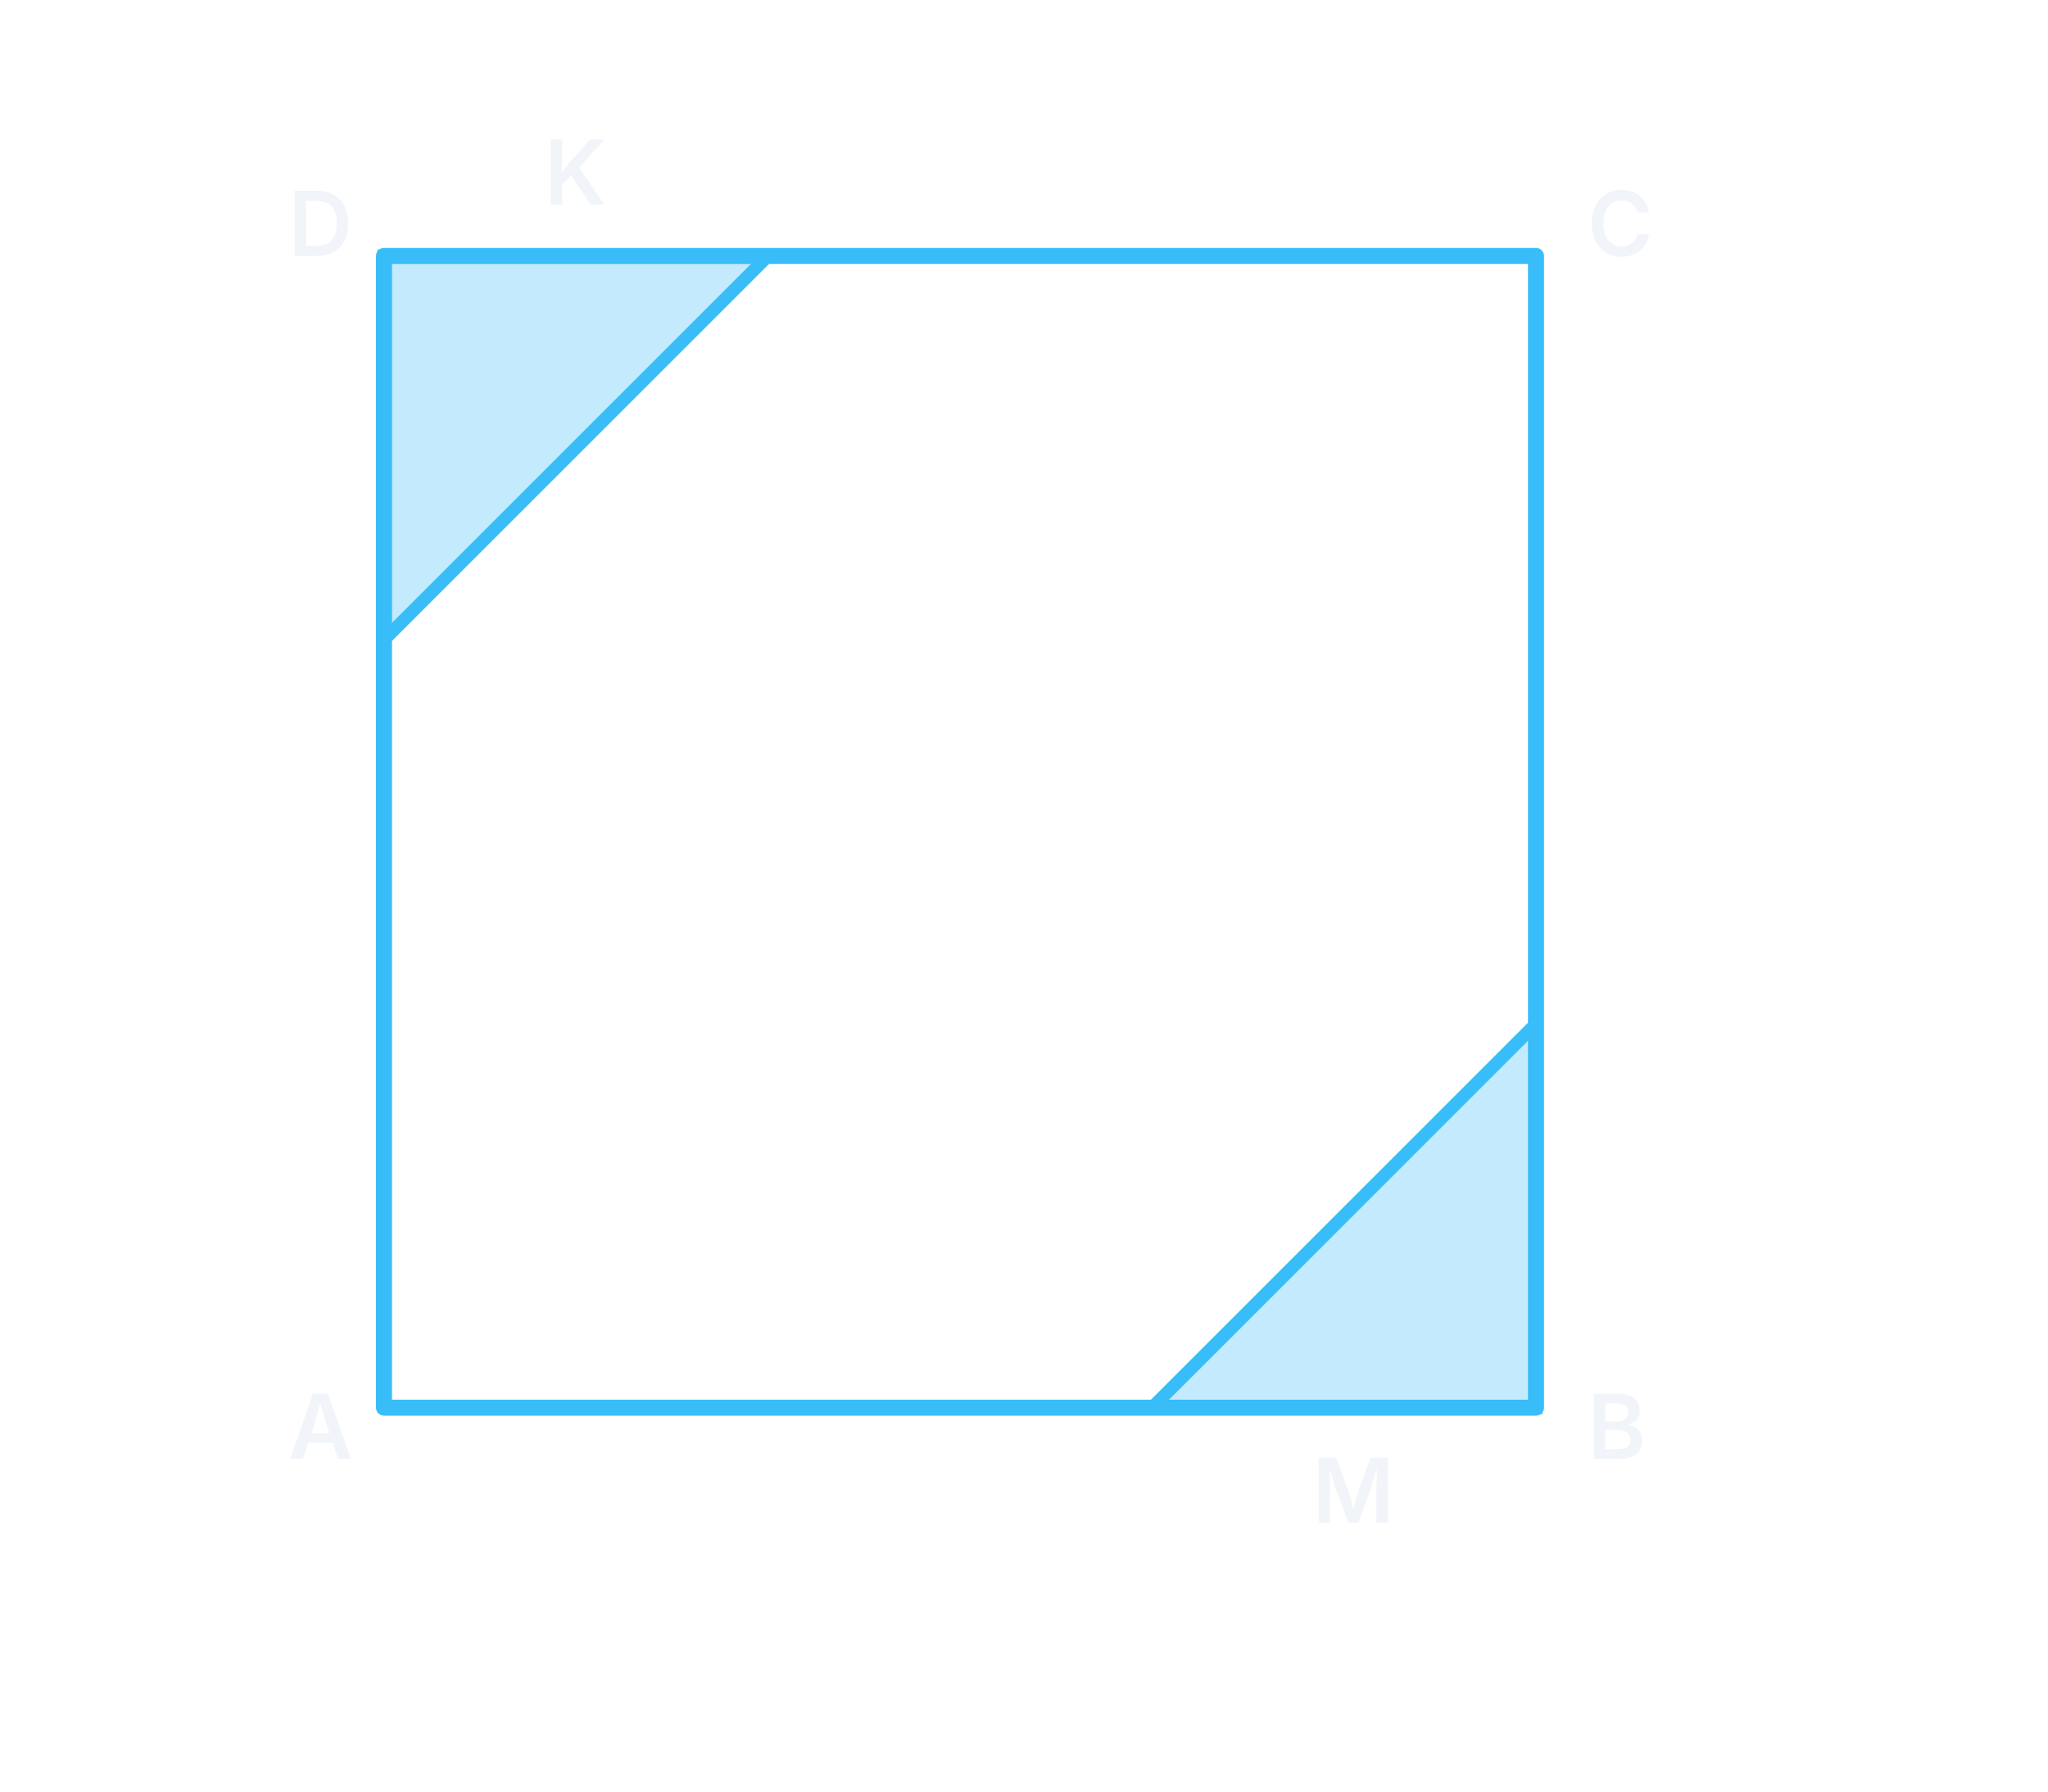
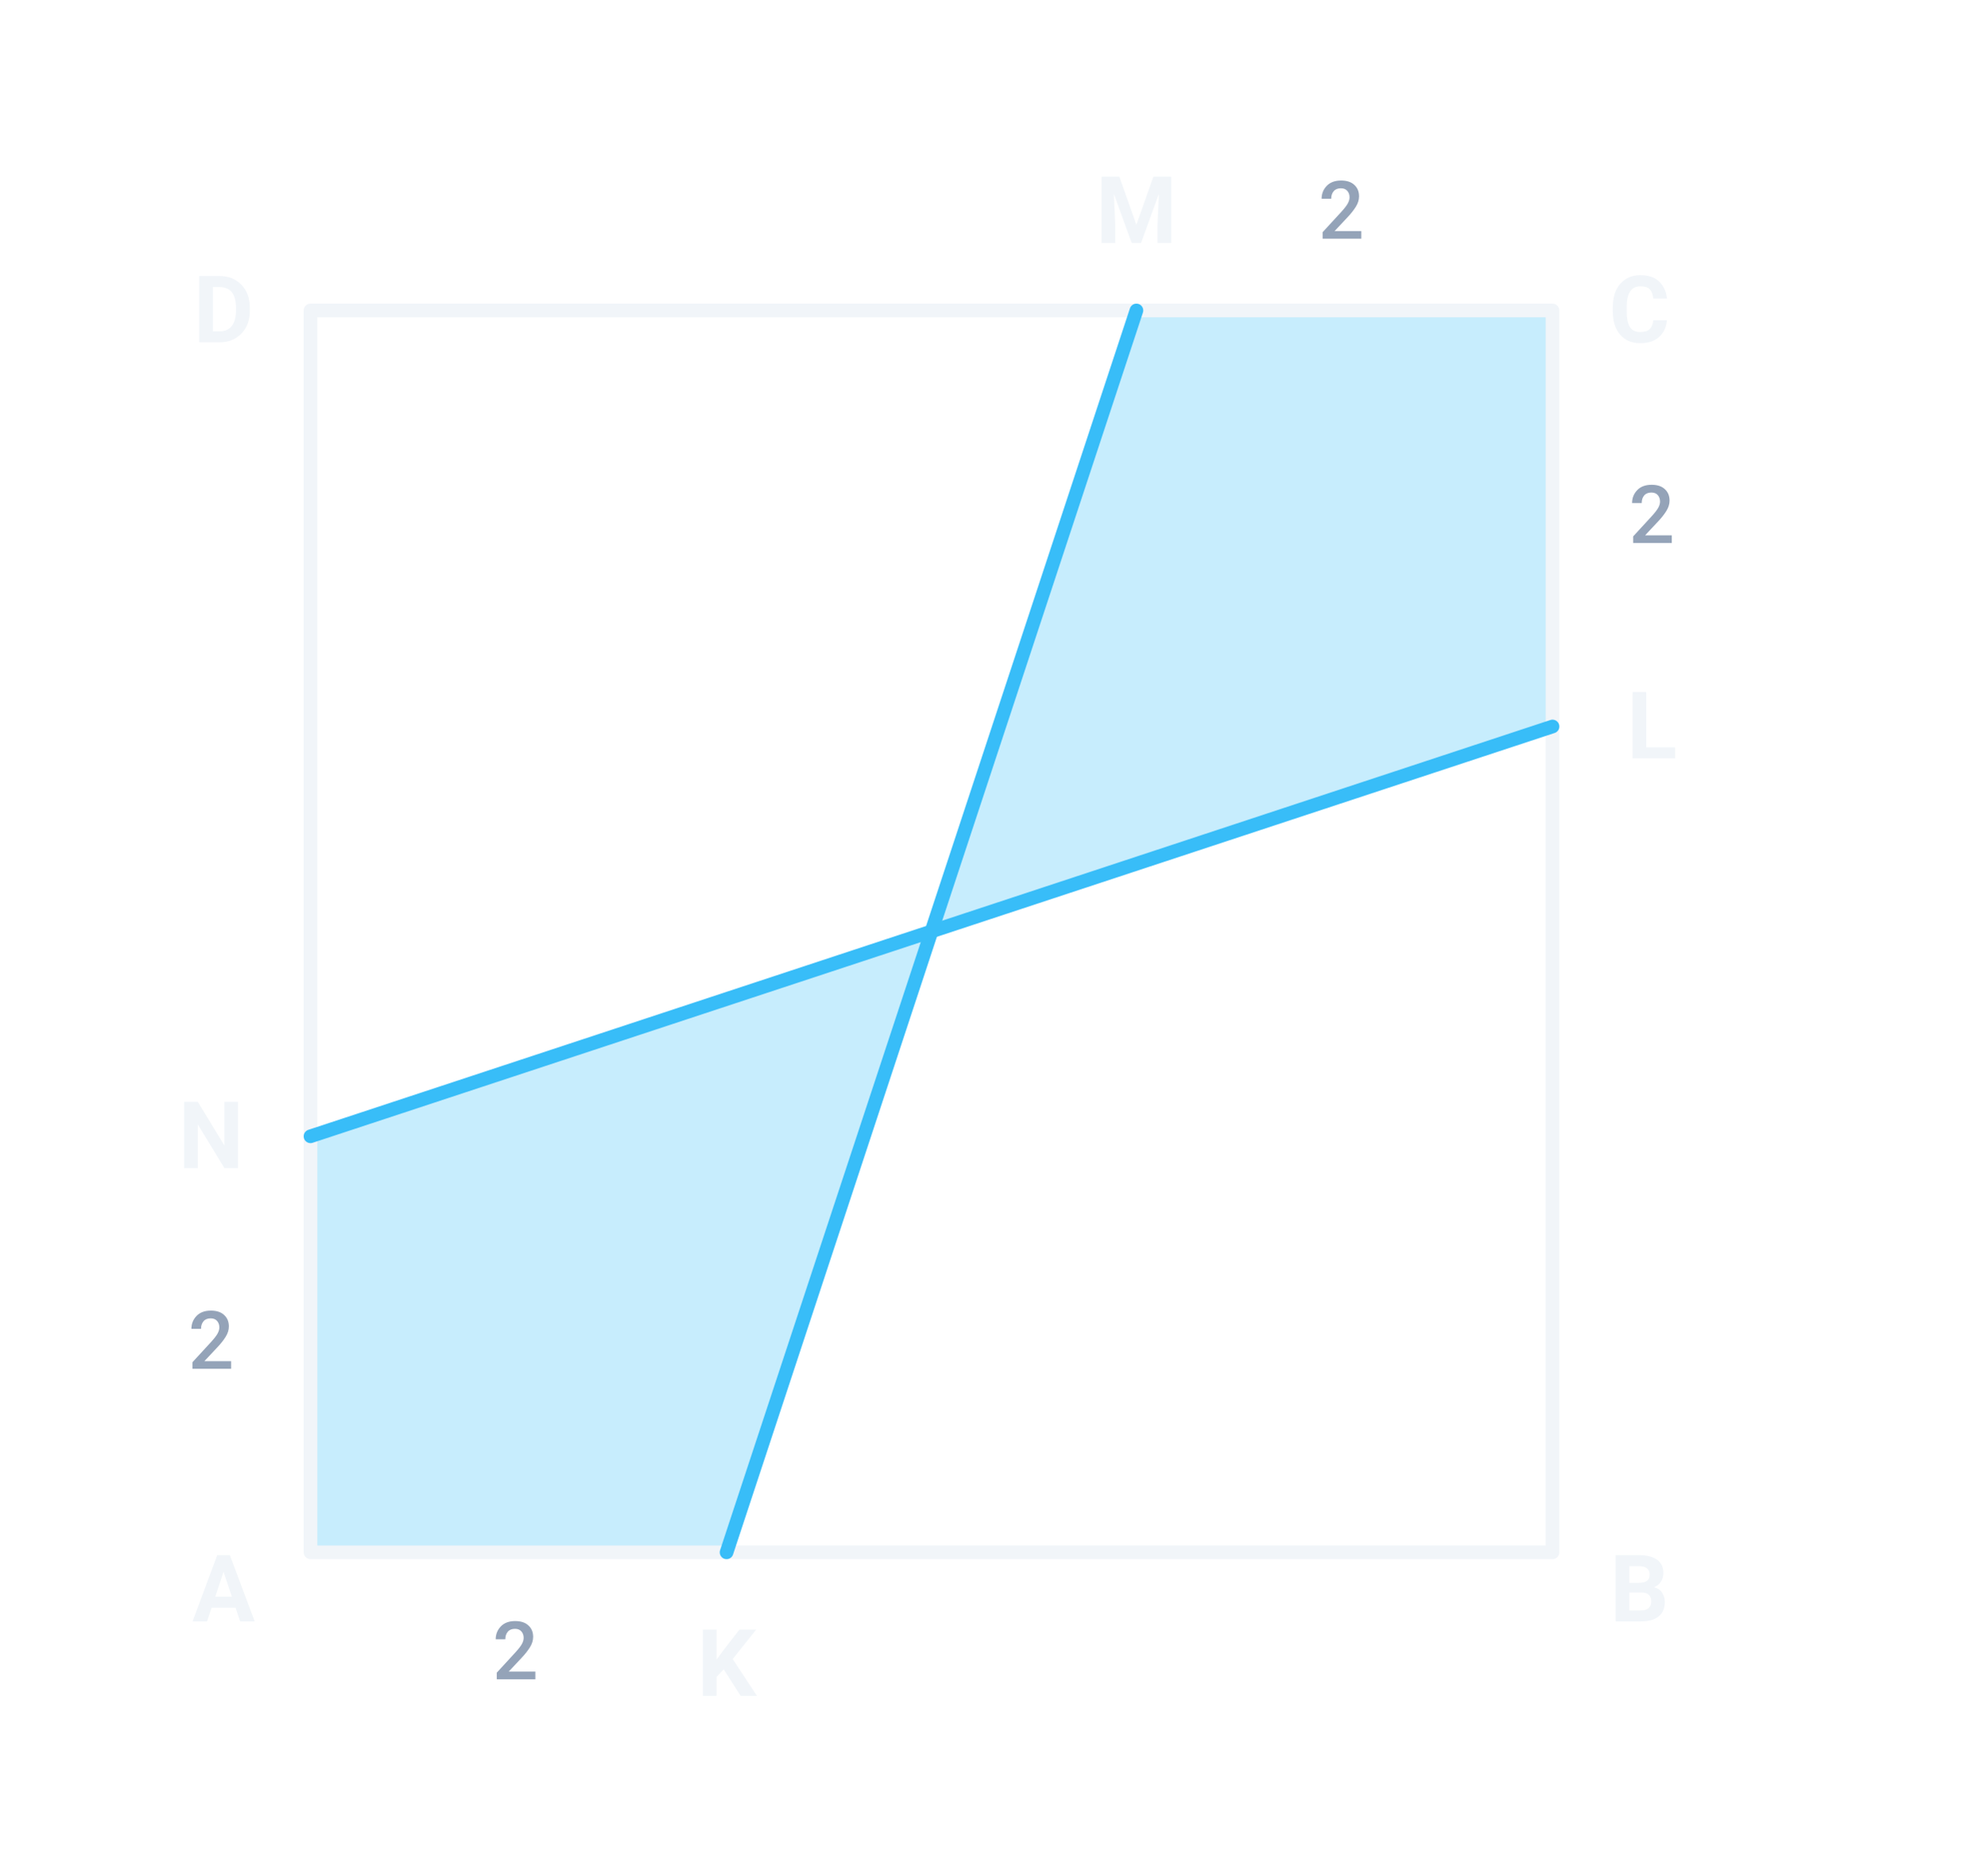
- <svg xmlns="http://www.w3.org/2000/svg" viewBox="0 0 320 280" width="100%" height="240">
+ <svg xmlns="http://www.w3.org/2000/svg" viewBox="0 0 320 300" width="100%" height="260">
  <defs>
    <style>
-       .geo-line { stroke: #38bdf8; stroke-width: 2.5; stroke-linecap: round; stroke-linejoin: round; fill: none; }
-       .geo-text { font-family: -apple-system, sans-serif; font-size: 14px; font-weight: 600; fill: #f1f5f9; }
-       .geo-shaded { fill: rgba(56, 189, 248, 0.3); stroke: #38bdf8; stroke-width: 2; }
+       .geo-line { stroke: var(--text-primary, #f1f5f9); stroke-width: 2.2; stroke-linecap: round; stroke-linejoin: round; fill: none; }
+       .geo-sec { stroke: var(--accent-primary, #38bdf8); stroke-width: 2.2; stroke-linecap: round; stroke-linejoin: round; fill: none; }
+       .geo-accent { stroke: var(--zen-warning, #f59e0b); stroke-width: 2; stroke-linecap: round; stroke-linejoin: round; fill: none; }
+       .geo-shaded { fill: var(--geo-shaded-fill, rgba(56, 189, 248, 0.28)); stroke: var(--geo-shaded-stroke, var(--accent-primary, #38bdf8)); stroke-width: 2.2; stroke-linejoin: round; }
+       .geo-text { font-family: -apple-system, BlinkMacSystemFont, "SF Pro Text", "Segoe UI", Roboto, sans-serif; font-size: 15px; font-weight: 600; fill: var(--text-primary, #f1f5f9); text-anchor: middle; dominant-baseline: central; }
+       .geo-text-muted { font-family: -apple-system, BlinkMacSystemFont, "SF Pro Text", "Segoe UI", Roboto, sans-serif; font-size: 13px; font-weight: 500; fill: var(--text-secondary, #94a3b8); text-anchor: middle; dominant-baseline: central; }
+       .geo-text-accent { font-family: -apple-system, BlinkMacSystemFont, "SF Pro Text", "Segoe UI", Roboto, sans-serif; font-size: 15px; font-weight: 700; fill: var(--zen-warning, #f59e0b); text-anchor: middle; dominant-baseline: central; }
+       .geo-point { fill: var(--text-primary, #f1f5f9); }
+       .geo-right-angle { stroke: var(--text-muted, #94a3b8); stroke-width: 1.5; fill: none; }
+       .geo-angle-arc { stroke: var(--zen-warning, #f59e0b); stroke-width: 1.8; fill: none; }
+ 
+       @media (prefers-color-scheme: light) {
+         .geo-line { stroke: var(--text-primary, #0f172a); }
+         .geo-sec { stroke: var(--accent-primary, #0284c7); }
+         .geo-shaded { fill: var(--geo-shaded-fill, rgba(2, 132, 199, 0.22)); stroke: var(--accent-primary, #0284c7); }
+         .geo-text { fill: var(--text-primary, #0f172a); }
+         .geo-text-muted { fill: var(--text-secondary, #475569); }
+         .geo-text-accent { fill: var(--zen-warning, #d97706); }
+         .geo-point { fill: var(--text-primary, #0f172a); }
+         .geo-right-angle { stroke: var(--text-muted, #64748b); }
+         .geo-angle-arc { stroke: var(--zen-warning, #d97706); }
+       }
    </style>
  </defs>
-   <rect x="60" y="40" width="180" height="180" class="geo-line" />
-   <polygon points="60,40 120,40 60,100" class="geo-shaded" />
-   <polygon points="240,220 180,220 240,160" class="geo-shaded" />
-   <text x="45" y="40" class="geo-text">D</text>
-   <text x="248" y="40" class="geo-text">C</text>
-   <text x="45" y="228" class="geo-text">A</text>
-   <text x="248" y="228" class="geo-text">B</text>
-   <text x="85" y="32" class="geo-text">K</text>
-   <text x="205" y="238" class="geo-text">M</text>
+   <polygon points="50,250 117,250 150,150 50,183" class="geo-shaded" />
+   <polygon points="250,50 250,117 150,150 183,50" class="geo-shaded" />
+   <rect x="50" y="50" width="200" height="200" class="geo-line" />
+   <line x1="117" y1="250" x2="183" y2="50" class="geo-sec" />
+   <line x1="50" y1="183" x2="250" y2="117" class="geo-sec" />
+   <text x="83" y="266" class="geo-text-muted">2</text>
+   <text x="34" y="216" class="geo-text-muted">2</text>
+   <text x="216" y="34" class="geo-text-muted">2</text>
+   <text x="266" y="83" class="geo-text-muted">2</text>
+   <text x="36" y="50" class="geo-text">D</text>
+   <text x="264" y="50" class="geo-text">C</text>
+   <text x="36" y="256" class="geo-text">A</text>
+   <text x="264" y="256" class="geo-text">B</text>
+   <text x="117" y="268" class="geo-text">K</text>
+   <text x="266" y="117" class="geo-text">L</text>
+   <text x="183" y="34" class="geo-text">M</text>
+   <text x="34" y="183" class="geo-text">N</text>
</svg>
